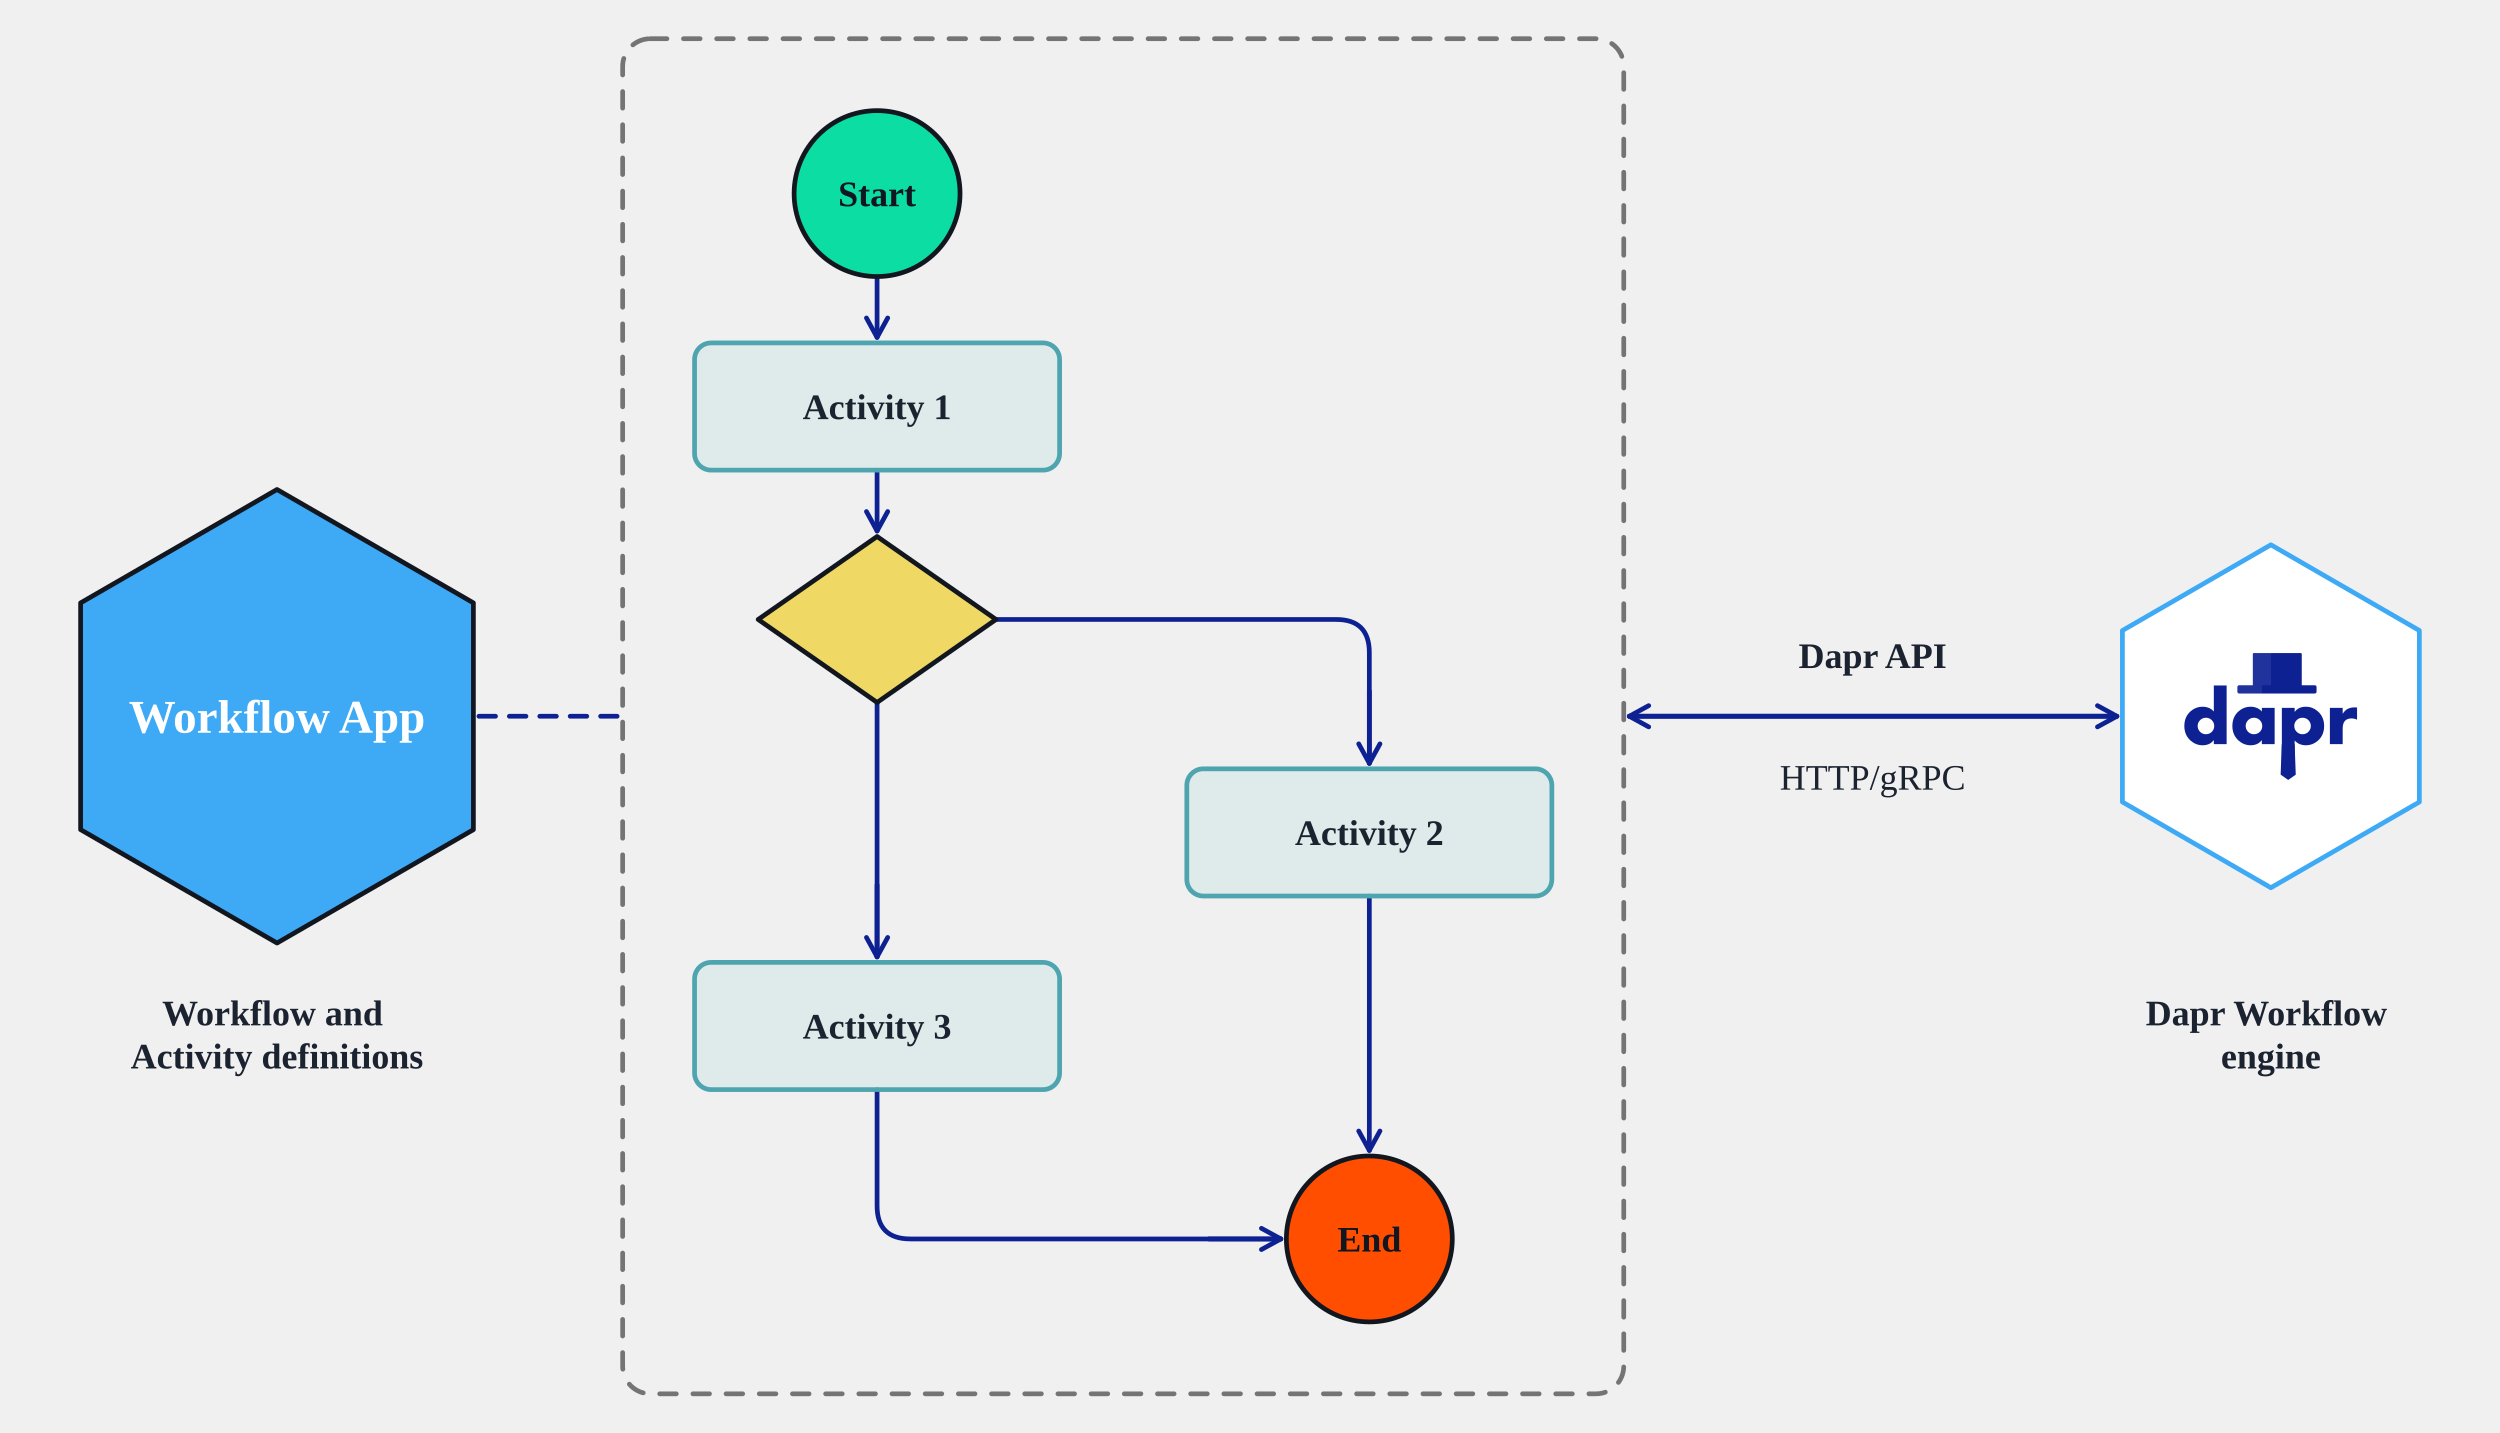
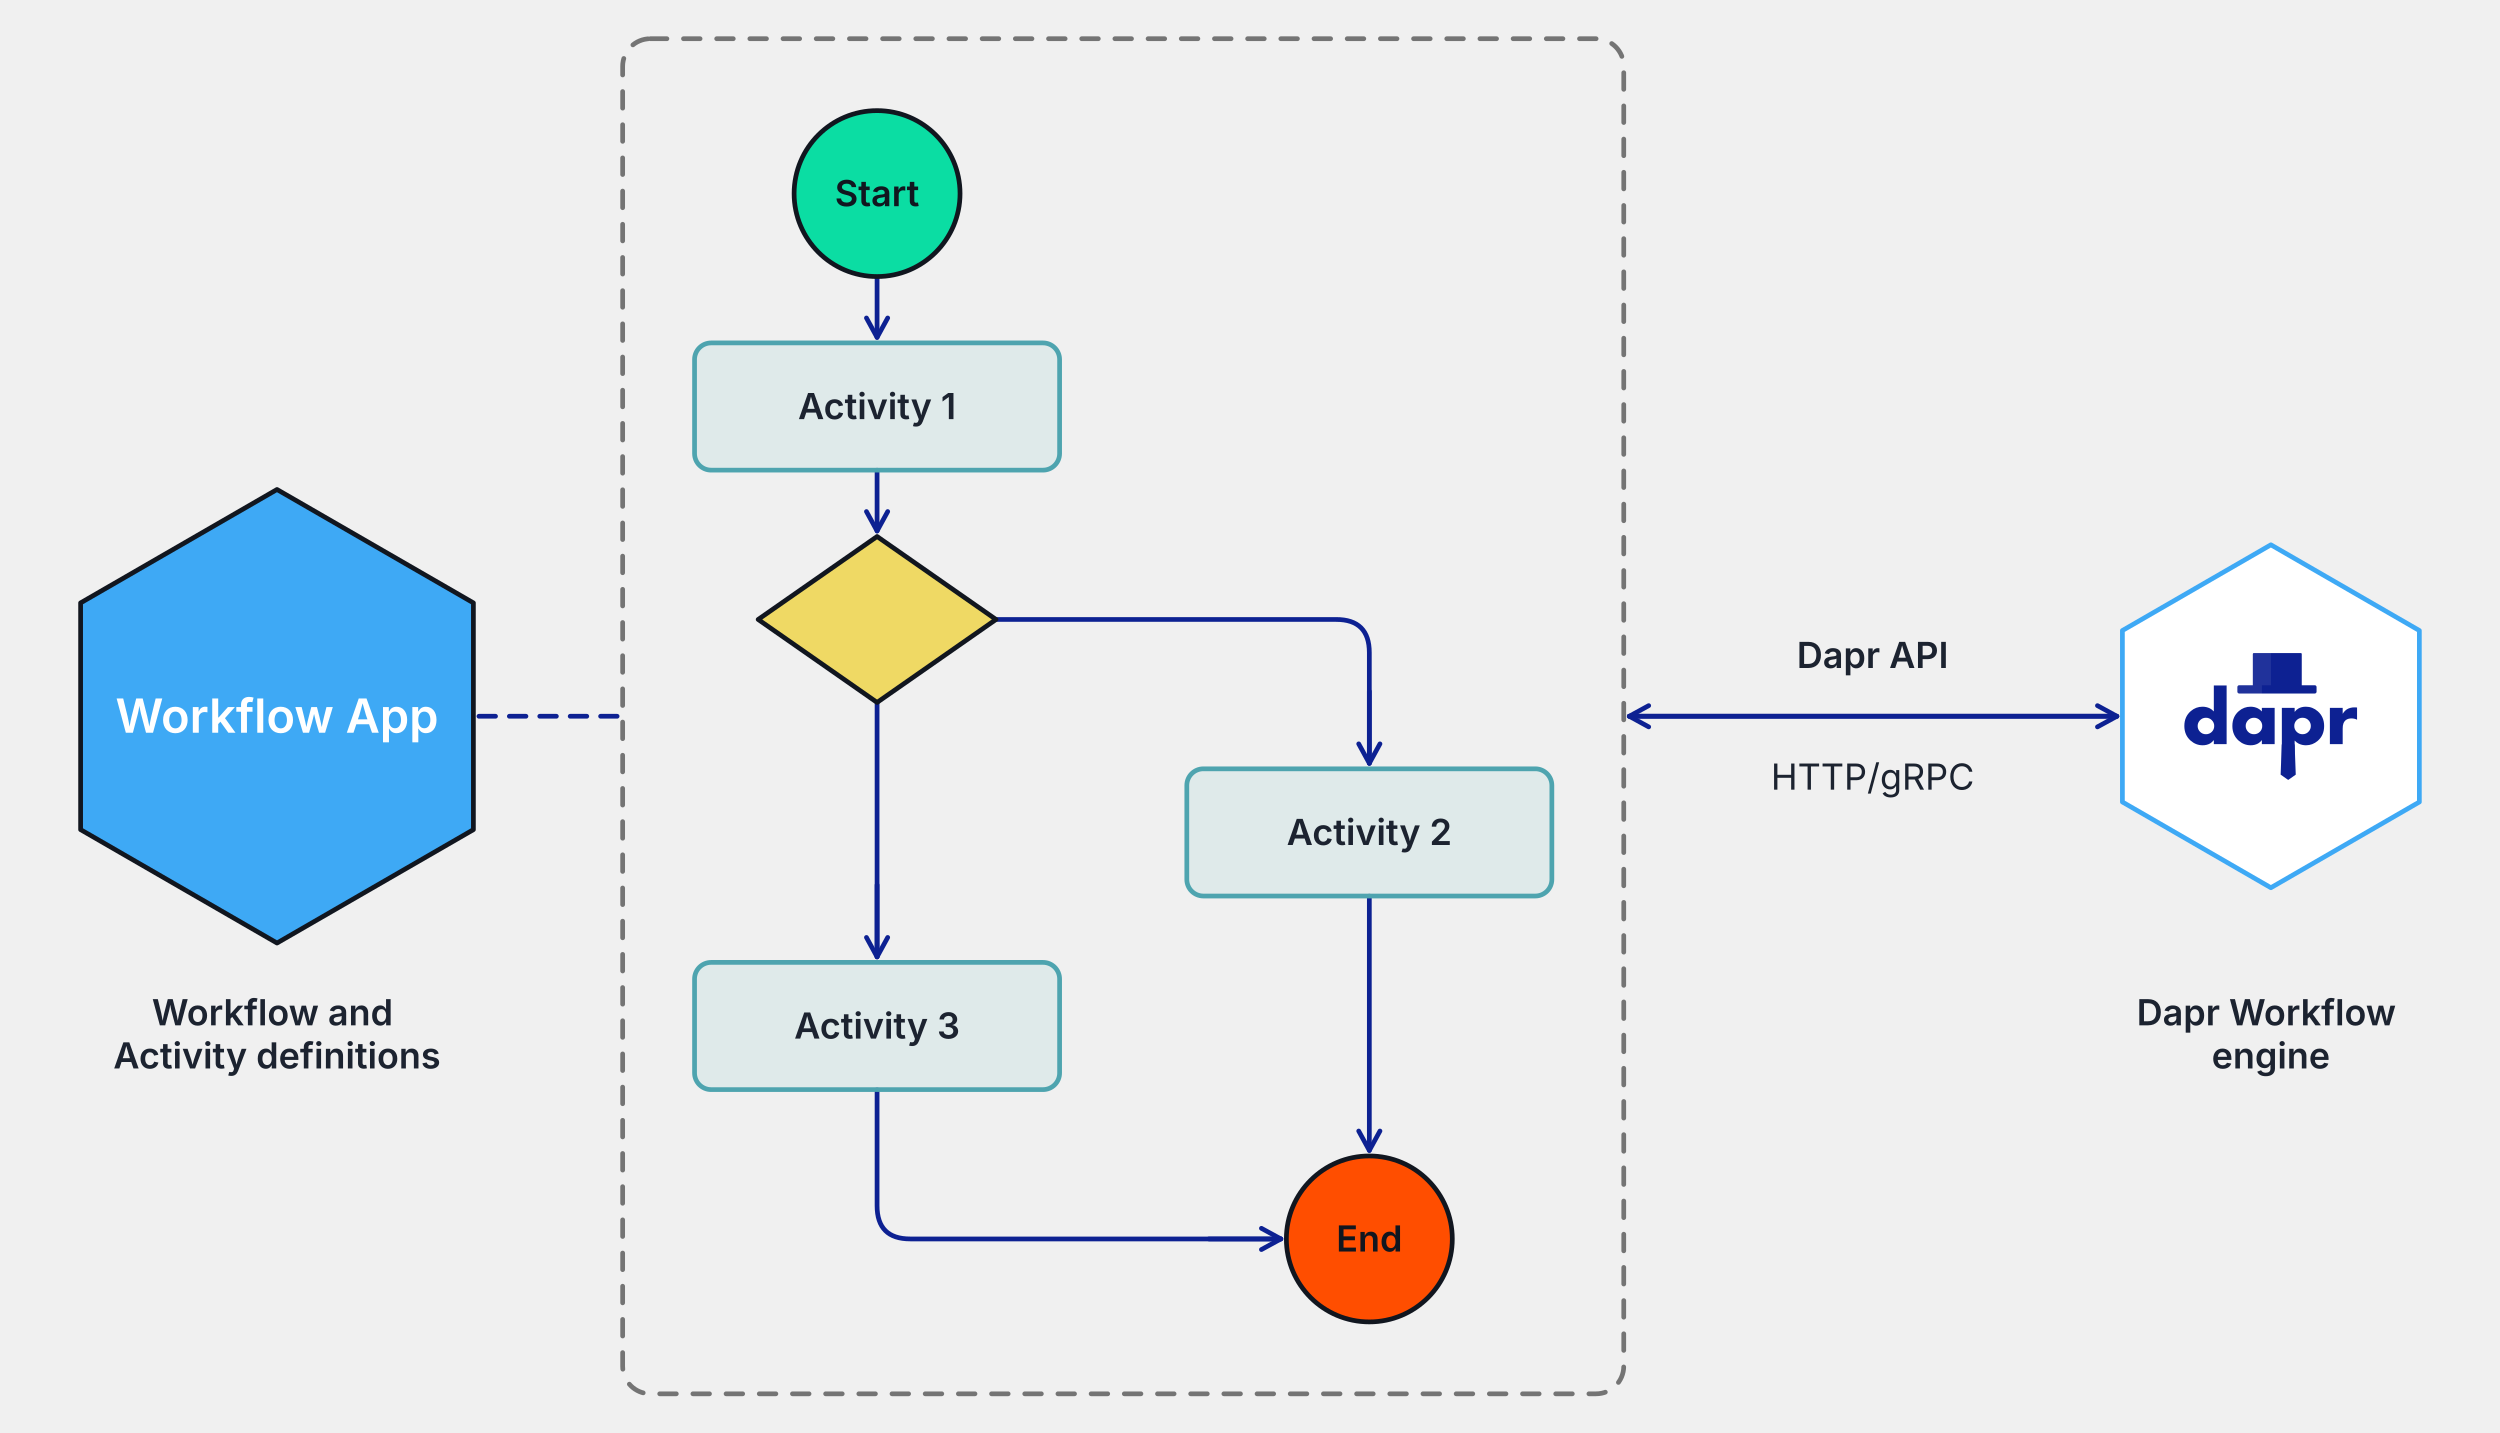
- <svg xmlns="http://www.w3.org/2000/svg" viewBox="-0.15 0 904 518" role="img" aria-labelledby="workflow-overview-title workflow-overview-desc">
+ <svg xmlns="http://www.w3.org/2000/svg" font-family="Inter, &quot;Segoe UI&quot;, Roboto, Helvetica, Arial, sans-serif" viewBox="-0.15 0 904 518" role="img" aria-labelledby="workflow-overview-title workflow-overview-desc">
  <g class="d-arrow">
    <line x1="173.03" y1="259" x2="223" y2="259" stroke="#0D2192" stroke-width="1.71" stroke-linecap="round" stroke-linejoin="round" fill="none" stroke-dasharray="6 5" />
  </g>
  <g class="d-region">
    <rect class="d-panel" x="225" y="14" width="362" height="490" rx="10" fill="none" stroke="#747474" stroke-width="1.71" stroke-linejoin="round" stroke-linecap="round" stroke-dasharray="6 6" />
  </g>
  <g class="d-arrow">
    <line x1="317" y1="100" x2="317" y2="122" stroke="#0D2192" stroke-width="1.71" stroke-linecap="round" stroke-linejoin="round" fill="none" />
    <polyline points="313.16,114.98 317,122 320.84,114.98" stroke="#0D2192" stroke-width="1.71" stroke-linecap="round" stroke-linejoin="round" fill="none" />
  </g>
  <g class="d-arrow">
    <line x1="317" y1="170" x2="317" y2="192" stroke="#0D2192" stroke-width="1.71" stroke-linecap="round" stroke-linejoin="round" fill="none" />
    <polyline points="313.16,184.98 317,192 320.84,184.98" stroke="#0D2192" stroke-width="1.71" stroke-linecap="round" stroke-linejoin="round" fill="none" />
  </g>
  <g class="d-elbow-arrow">
    <path class="d-run" d="M317,254 L317,346" fill="none" stroke="#0D2192" stroke-width="1.71" stroke-linecap="round" />
    <g class="d-arrow">
      <line x1="317" y1="320" x2="317" y2="346" stroke="#0D2192" stroke-width="1.71" stroke-linecap="round" stroke-linejoin="round" fill="none" />
      <polyline points="313.16,338.98 317,346 320.84,338.98" stroke="#0D2192" stroke-width="1.71" stroke-linecap="round" stroke-linejoin="round" fill="none" />
    </g>
  </g>
  <g class="d-elbow-arrow">
    <path class="d-run" d="M360,224 L483,224 Q495,224 495,236 L495,276" fill="none" stroke="#0D2192" stroke-width="1.71" stroke-linecap="round" />
    <g class="d-arrow">
      <line x1="495" y1="250" x2="495" y2="276" stroke="#0D2192" stroke-width="1.71" stroke-linecap="round" stroke-linejoin="round" fill="none" />
      <polyline points="491.16,268.98 495,276 498.84,268.98" stroke="#0D2192" stroke-width="1.71" stroke-linecap="round" stroke-linejoin="round" fill="none" />
    </g>
  </g>
  <g class="d-arrow">
    <line x1="495" y1="324" x2="495" y2="416" stroke="#0D2192" stroke-width="1.71" stroke-linecap="round" stroke-linejoin="round" fill="none" />
    <polyline points="491.16,408.98 495,416 498.84,408.98" stroke="#0D2192" stroke-width="1.71" stroke-linecap="round" stroke-linejoin="round" fill="none" />
  </g>
  <g class="d-elbow-arrow">
    <path class="d-run" d="M317,394 L317,436 Q317,448 329,448 L463,448" fill="none" stroke="#0D2192" stroke-width="1.71" stroke-linecap="round" />
    <g class="d-arrow">
      <line x1="437" y1="448" x2="463" y2="448" stroke="#0D2192" stroke-width="1.71" stroke-linecap="round" stroke-linejoin="round" fill="none" />
      <polyline points="455.98,451.84 463,448 455.98,444.16" stroke="#0D2192" stroke-width="1.71" stroke-linecap="round" stroke-linejoin="round" fill="none" />
    </g>
  </g>
  <g class="d-node">
    <circle cx="317" cy="70" r="30" fill="#0bdda3" stroke="#11161f" stroke-width="1.71" stroke-linejoin="round" stroke-linecap="round" />
    <g class="d-on-fill">
      <text x="317" y="74.55" text-anchor="middle" font-size="13" font-weight="600" fill="#11161f">Start</text>
    </g>
  </g>
  <g class="d-box">
    <rect x="251" y="124" width="132" height="46" rx="6" fill="#D3E6E6" fill-opacity="0.6" stroke="#4EA4AF" stroke-width="1.71" stroke-linejoin="round" stroke-linecap="round" />
    <text x="317" y="151.55" text-anchor="middle" font-size="13" font-weight="600" fill="#1c2330">Activity 1</text>
  </g>
  <g class="d-decision">
    <polygon points="317,194 360,224 317,254 274,224" fill="#efca08" fill-opacity="0.6" stroke="#11161f" stroke-width="1.71" stroke-linejoin="round" stroke-linecap="round" />
  </g>
  <g class="d-box">
    <rect x="429" y="278" width="132" height="46" rx="6" fill="#D3E6E6" fill-opacity="0.6" stroke="#4EA4AF" stroke-width="1.71" stroke-linejoin="round" stroke-linecap="round" />
    <text x="495" y="305.55" text-anchor="middle" font-size="13" font-weight="600" fill="#1c2330">Activity 2</text>
  </g>
  <g class="d-box">
    <rect x="251" y="348" width="132" height="46" rx="6" fill="#D3E6E6" fill-opacity="0.6" stroke="#4EA4AF" stroke-width="1.71" stroke-linejoin="round" stroke-linecap="round" />
    <text x="317" y="375.55" text-anchor="middle" font-size="13" font-weight="600" fill="#1c2330">Activity 3</text>
  </g>
  <g class="d-node">
    <circle cx="495" cy="448" r="30" fill="#ff4e00" stroke="#11161f" stroke-width="1.71" stroke-linejoin="round" stroke-linecap="round" />
    <g class="d-on-fill">
      <text x="495" y="452.55" text-anchor="middle" font-size="13" font-weight="600" fill="#11161f">End</text>
    </g>
  </g>
  <g class="d-arrow">
    <line x1="589" y1="259" x2="765.31" y2="259" stroke="#0D2192" stroke-width="1.71" stroke-linecap="round" stroke-linejoin="round" fill="none" />
    <polyline points="758.29,262.84 765.31,259 758.29,255.16" stroke="#0D2192" stroke-width="1.71" stroke-linecap="round" stroke-linejoin="round" fill="none" />
  </g>
  <g class="d-arrow">
    <line x1="765.31" y1="259" x2="589" y2="259" stroke="#0D2192" stroke-width="1.71" stroke-linecap="round" stroke-linejoin="round" fill="none" />
    <polyline points="596.02,255.16 589,259 596.02,262.84" stroke="#0D2192" stroke-width="1.71" stroke-linecap="round" stroke-linejoin="round" fill="none" />
  </g>
  <text x="677" y="241.55" text-anchor="middle" font-size="13" font-weight="600" fill="#1c2330">Dapr API</text>
  <text x="677" y="285.55" text-anchor="middle" font-size="13" font-weight="400" fill="#1c2330">HTTP/gRPC</text>
  <g class="d-named-mark">
    <g class="d-hex d-hex-solid">
      <polygon points="100.01,177 171.03,218 171.03,300 100.01,341 29,300 29,218" fill="#3ea9f5" stroke="#11161f" stroke-width="1.71" stroke-linejoin="round" stroke-linecap="round" />
      <text x="100.01" y="264.95" text-anchor="middle" font-size="17" font-weight="600" fill="#ffffff">Workflow App</text>
    </g>
    <text x="100.01" y="370.75" text-anchor="middle" font-size="13" font-weight="600" fill="#1c2330">
      <tspan x="100.01">Workflow and</tspan>
      <tspan x="100.01" dy="15.6">Activity definitions</tspan>
    </text>
  </g>
  <g class="d-named-mark">
    <g class="d-mark-hex">
      <polygon points="821,197 874.69,228 874.69,290 821,321 767.31,290 767.31,228" fill="#ffffff" stroke="#3ea9f5" stroke-width="1.71" stroke-linejoin="round" />
      <g class="d-icon-group">
        <g class="d-icon" data-mark="logo-blue" transform="translate(779.6667 217.6667) scale(0.1722)">
          <defs />
          <g id="ic-workflow-overview-logo-blue-821-259-logo-large" stroke="none" stroke-width="1" fill="none" fill-rule="evenodd">
            <path d="M147.11,298.505 L120.218,298.505 L120.218,290.06 C117.649,293.285 115.053,295.635 112.429,297.111 C107.838,299.68 102.618,300.964 96.77,300.964 C87.314,300.964 78.897,297.712 71.518,291.208 C62.718,283.447 58.318,273.171 58.318,260.381 C58.318,247.372 62.827,236.987 71.846,229.226 C79.006,223.05 87.232,219.961 96.524,219.961 C101.935,219.961 107.018,221.109 111.774,223.405 C114.506,224.717 117.321,226.876 120.218,229.882 L120.218,175.361 L147.11,175.361 L147.11,298.505 Z M121.038,260.463 C121.038,255.653 119.344,251.567 115.955,248.206 C112.566,244.844 108.467,243.164 103.657,243.164 C98.3,243.164 93.9,245.186 90.457,249.231 C87.669,252.51 86.276,256.254 86.276,260.463 C86.276,264.672 87.669,268.416 90.457,271.695 C93.846,275.74 98.246,277.762 103.657,277.762 C108.521,277.762 112.634,276.095 115.996,272.761 C119.357,269.427 121.038,265.328 121.038,260.463 Z M247.968,298.505 L221.077,298.505 L221.077,290.06 C218.508,293.285 215.911,295.635 213.288,297.111 C208.696,299.68 203.477,300.964 197.628,300.964 C188.172,300.964 179.755,297.712 172.376,291.208 C163.576,283.447 159.176,273.171 159.176,260.381 C159.176,247.372 163.686,236.987 172.704,229.226 C179.865,223.05 188.09,219.961 197.382,219.961 C202.793,219.961 207.877,221.109 212.632,223.405 C215.365,224.717 218.18,226.876 221.077,229.882 L221.077,222.421 L247.968,222.421 L247.968,298.505 Z M221.896,260.463 C221.896,255.653 220.202,251.567 216.813,248.206 C213.424,244.844 209.325,243.164 204.515,243.164 C199.159,243.164 194.759,245.186 191.315,249.231 C188.528,252.51 187.134,256.254 187.134,260.463 C187.134,264.672 188.528,268.416 191.315,271.695 C194.704,275.74 199.104,277.762 204.515,277.762 C209.38,277.762 213.493,276.095 216.854,272.761 C220.216,269.427 221.896,265.328 221.896,260.463 Z M351.86,260.545 C351.86,273.554 347.351,283.938 338.332,291.7 C331.172,297.876 322.946,300.964 313.654,300.964 C308.243,300.964 303.16,299.817 298.405,297.521 C295.672,296.209 292.857,294.05 289.96,291.044 L289.96,336.547 L263.068,336.547 L263.068,222.421 L289.96,222.421 L289.96,230.866 C292.365,227.696 294.961,225.345 297.749,223.815 C302.34,221.246 307.56,219.961 313.408,219.961 C322.864,219.961 331.281,223.214 338.66,229.718 C347.46,237.479 351.86,247.755 351.86,260.545 Z M323.903,260.463 C323.903,256.145 322.536,252.401 319.803,249.231 C316.36,245.186 311.932,243.164 306.521,243.164 C301.657,243.164 297.544,244.831 294.182,248.165 C290.821,251.499 289.14,255.598 289.14,260.463 C289.14,265.273 290.835,269.359 294.223,272.72 C297.612,276.081 301.711,277.762 306.521,277.762 C311.932,277.762 316.332,275.74 319.721,271.695 C322.509,268.416 323.903,264.672 323.903,260.463 Z M420.99,247.263 C417.218,245.459 413.392,244.558 409.511,244.558 C400.657,244.558 394.918,248.165 392.294,255.38 C391.31,258.003 390.818,261.529 390.818,265.956 L390.818,298.505 L363.927,298.505 L363.927,222.421 L390.818,222.421 L390.818,234.883 C393.661,230.456 396.721,227.258 400.001,225.291 C404.428,222.667 409.675,221.355 415.742,221.355 C417.163,221.355 418.912,221.437 420.99,221.601 L420.99,247.263 Z" id="ic-workflow-overview-logo-blue-821-259-dapr" fill="#0D2192" />
            <polygon id="ic-workflow-overview-logo-blue-821-259-tie" fill="#0D2192" fill-rule="nonzero" points="262.857 299.058 289.933 299.058 292.265 362.63 276.395 373.751 260.524 362.63" />
            <rect id="ic-workflow-overview-logo-blue-821-259-Rectangle-4" fill="#0D2192" fill-rule="nonzero" x="202.148" y="107.275" width="102.723" height="72.294" rx="2" />
            <rect id="ic-workflow-overview-logo-blue-821-259-Rectangle-4-2" fill="#FFFFFF" fill-rule="nonzero" opacity="0.08" x="202.148" y="107.275" width="37.998" height="72.294" />
            <rect id="ic-workflow-overview-logo-blue-821-259-Rectangle-3" fill="#0D2192" fill-rule="nonzero" x="169.709" y="174.905" width="166.248" height="17.351" rx="3.72" />
            <rect id="ic-workflow-overview-logo-blue-821-259-Rectangle-4-3" fill="#FFFFFF" fill-rule="nonzero" opacity="0.08" x="169.709" y="174.905" width="51.438" height="21.355" />
          </g>
        </g>
      </g>
    </g>
    <text x="821" y="370.75" text-anchor="middle" font-size="13" font-weight="600" fill="#1c2330">
      <tspan x="821">Dapr Workflow</tspan>
      <tspan x="821" dy="15.6">engine</tspan>
    </text>
  </g>
</svg>
